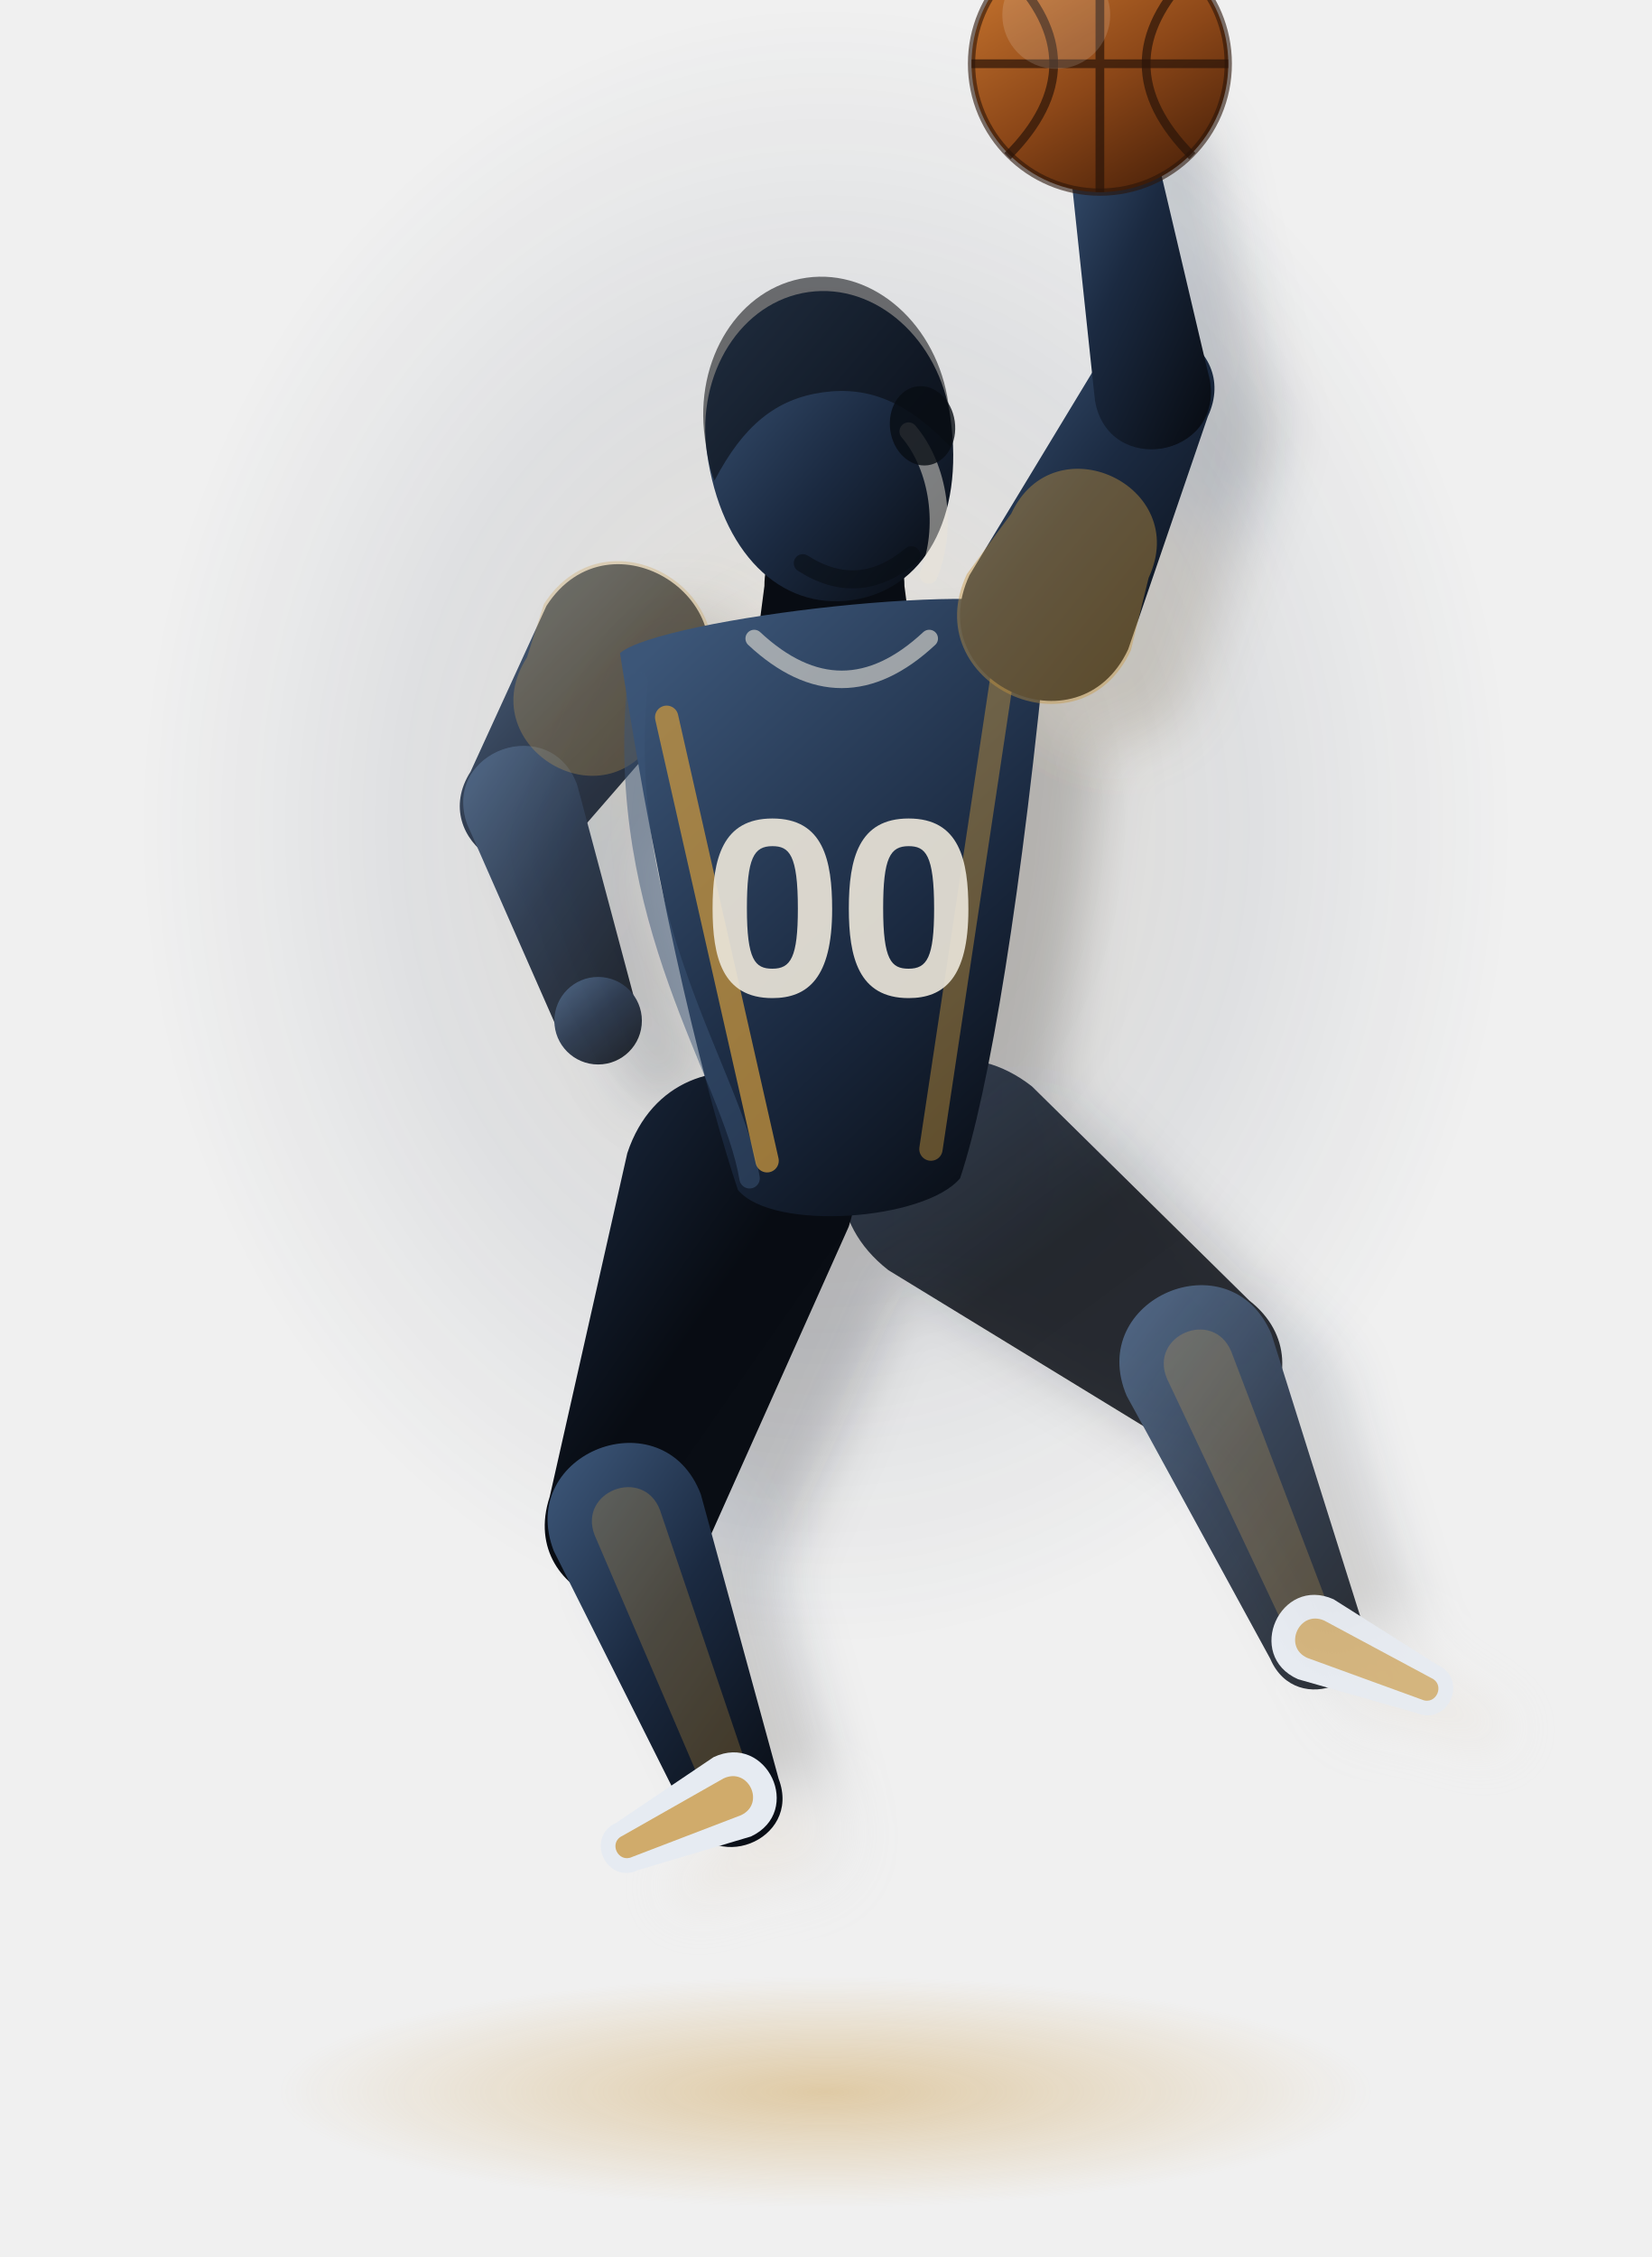
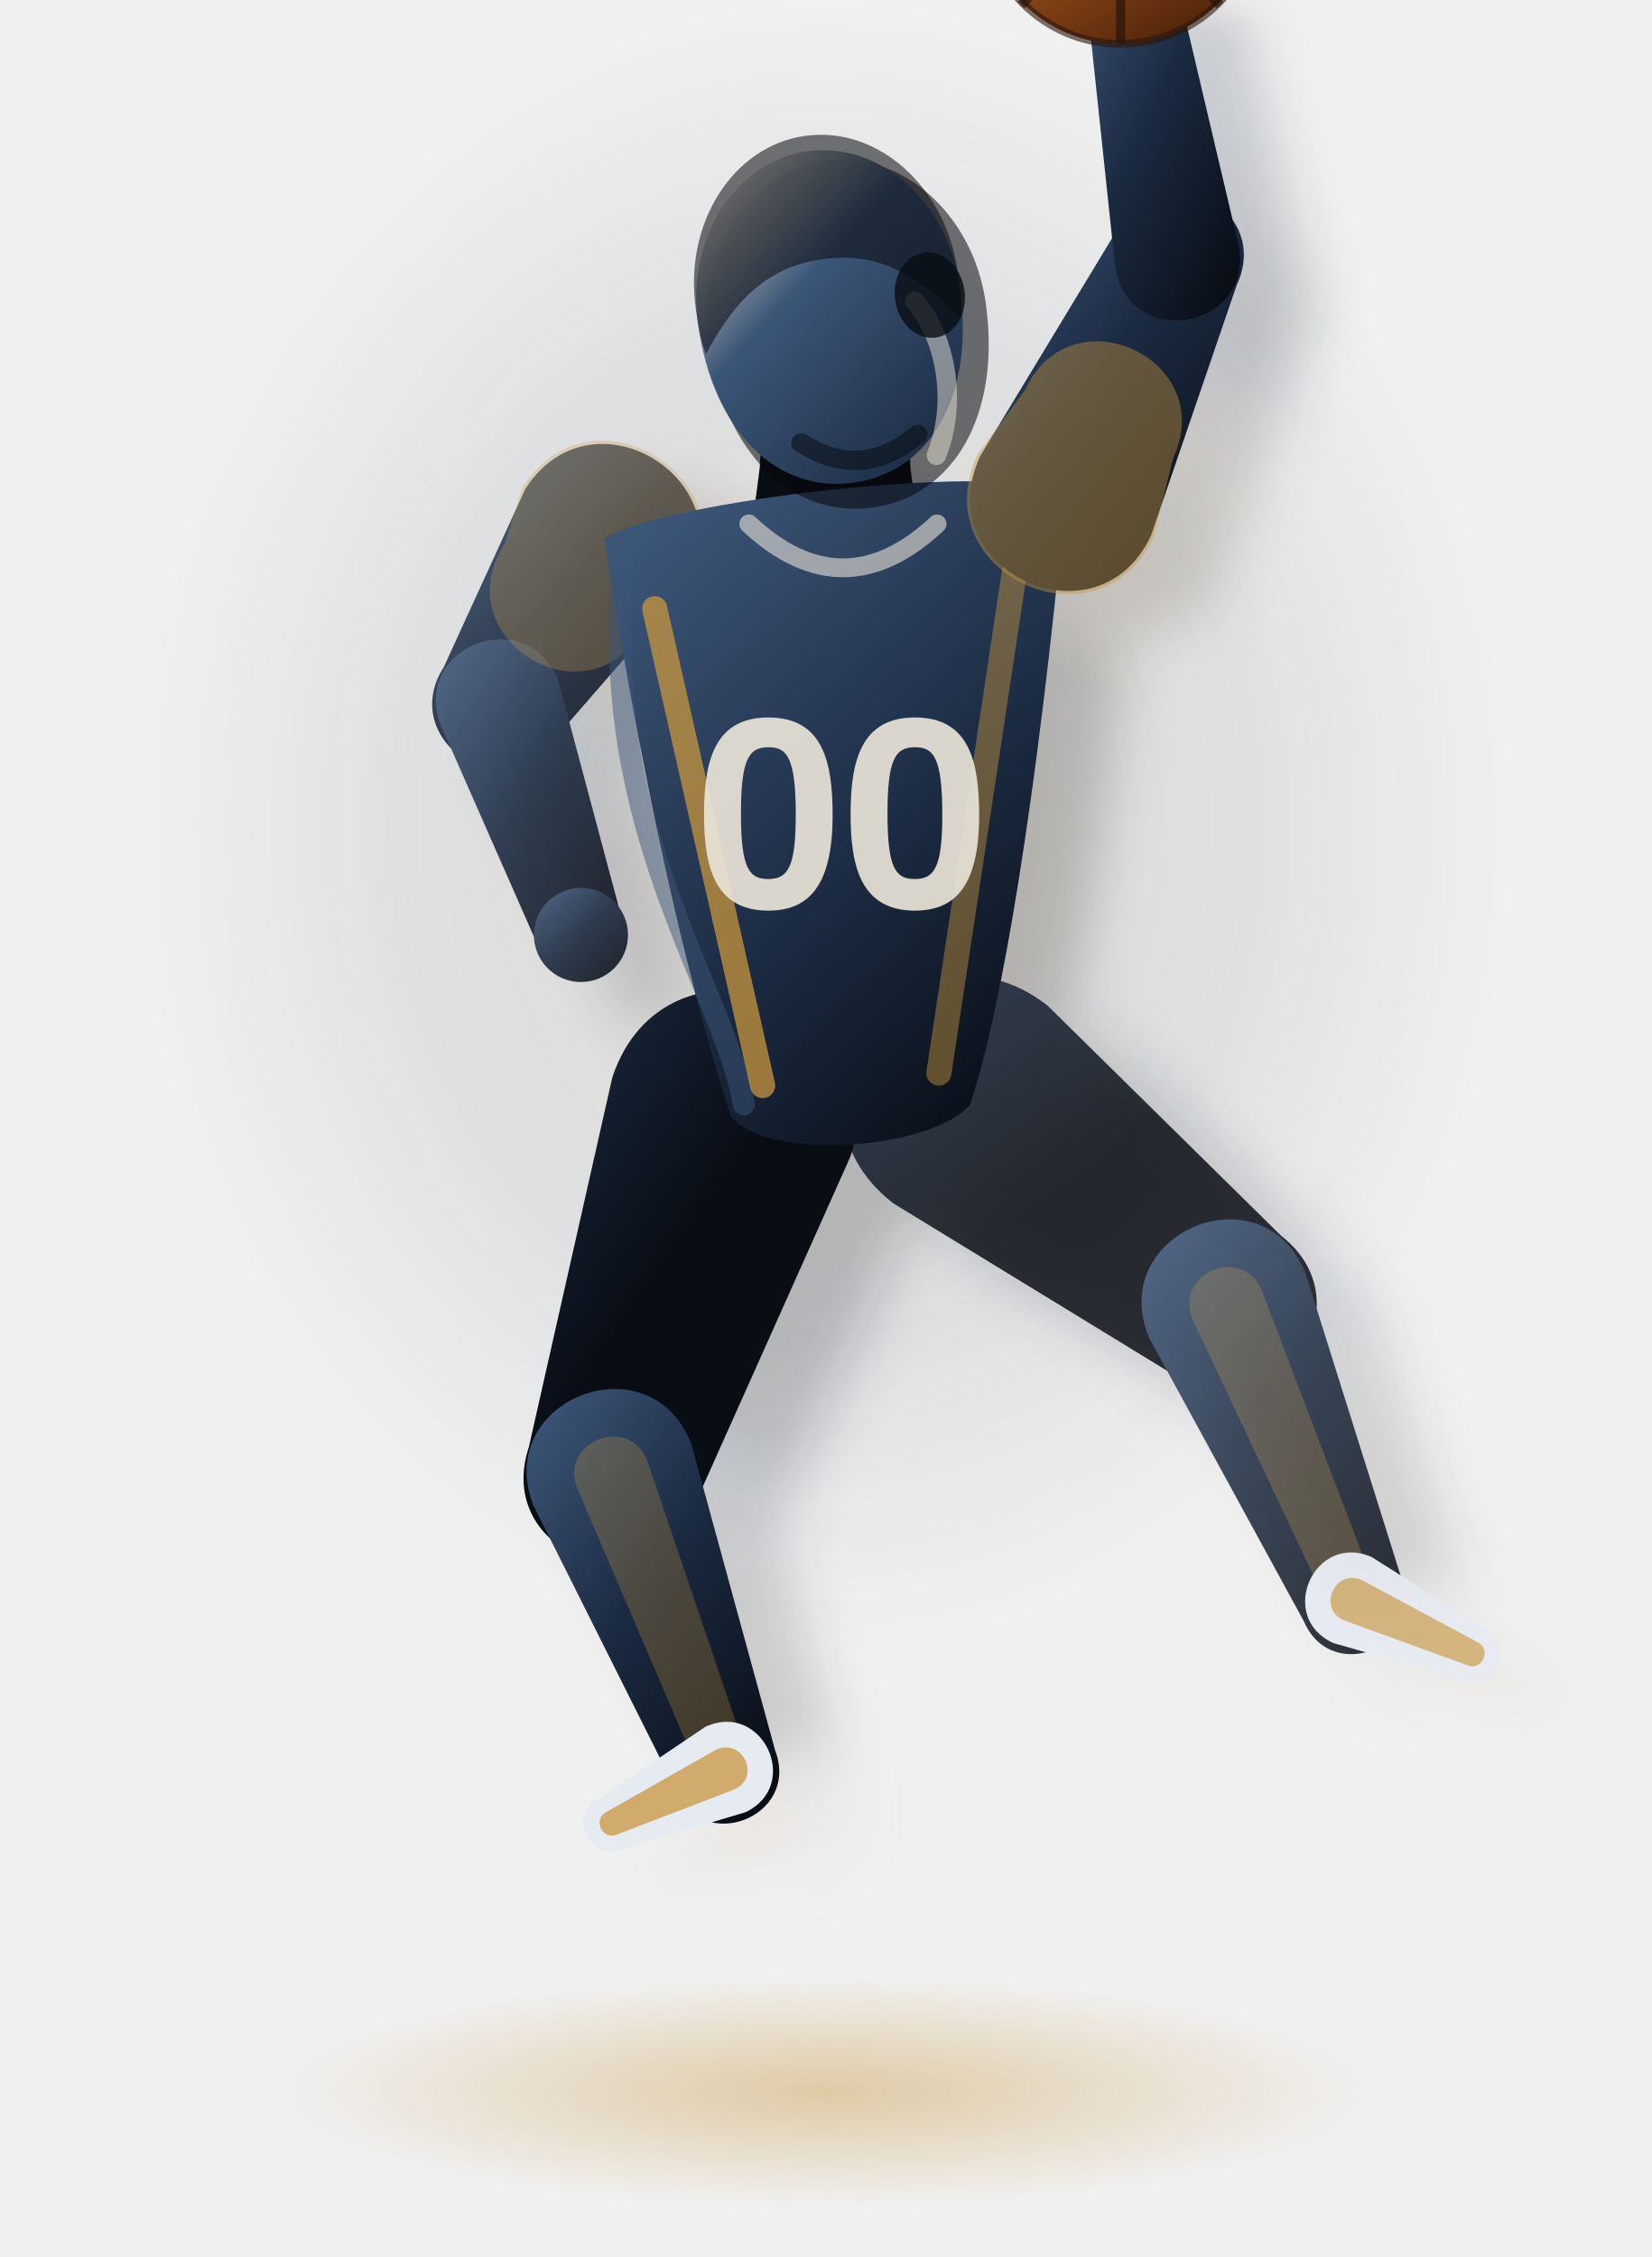
<svg xmlns="http://www.w3.org/2000/svg" viewBox="0 0 600 820" width="600" height="820" role="img" data-asset="athlete-dunk">
  <defs>
    <linearGradient id="body" x1="8%" y1="0%" x2="92%" y2="100%">
      <stop offset="0%" stop-color="var(--tp-l,#3C5678)" />
      <stop offset="46%" stop-color="var(--tp,#1B2A41)" />
      <stop offset="100%" stop-color="var(--tp-d,#080C13)" />
    </linearGradient>
    <linearGradient id="pants" x1="8%" y1="0%" x2="92%" y2="100%">
      <stop offset="0%" stop-color="var(--tp,#1B2A41)" />
      <stop offset="48%" stop-color="var(--tp-d,#080C13)" />
      <stop offset="100%" stop-color="#0A0E15" />
    </linearGradient>
    <linearGradient id="jersey" x1="20%" y1="0%" x2="85%" y2="100%">
      <stop offset="0%" stop-color="var(--tp-l,#3C5678)" />
      <stop offset="58%" stop-color="var(--tp,#1B2A41)" />
      <stop offset="100%" stop-color="var(--tp-d,#080C13)" />
    </linearGradient>
-     <linearGradient id="helm" x1="15%" y1="0%" x2="85%" y2="100%">
-       <stop offset="0%" stop-color="var(--tp-l,#3C5678)" />
-       <stop offset="55%" stop-color="var(--tp,#1B2A41)" />
-       <stop offset="100%" stop-color="var(--tp-d,#080C13)" />
+     <linearGradient id="helm" x1="18%" y1="0%" x2="82%" y2="100%">
+       <stop offset="0%" stop-color="var(--ta,#E9E4D8)" stop-opacity="0.9" />
+       <stop offset="38%" stop-color="var(--tp-l,#3C5678)" />
+       <stop offset="100%" stop-color="var(--tp,#1B2A41)" />
    </linearGradient>
    <linearGradient id="leather" x1="20%" y1="0%" x2="80%" y2="100%">
      <stop offset="0%" stop-color="#C9762F" />
      <stop offset="55%" stop-color="#8C4718" />
      <stop offset="100%" stop-color="#4A2109" />
    </linearGradient>
    <linearGradient id="wood" x1="0%" y1="0%" x2="100%" y2="0%">
      <stop offset="0%" stop-color="#E4C08A" />
      <stop offset="60%" stop-color="#B07C42" />
      <stop offset="100%" stop-color="#5C3A17" />
    </linearGradient>
    <radialGradient id="floor" cx="50%" cy="50%" r="50%">
      <stop offset="0%" stop-color="var(--ts,#C8963E)" stop-opacity="0.42" />
      <stop offset="100%" stop-color="var(--ts,#C8963E)" stop-opacity="0" />
    </radialGradient>
    <radialGradient id="backlight" cx="50%" cy="50%" r="50%">
      <stop offset="0%" stop-color="var(--ts,#C8963E)" stop-opacity="0.16" />
      <stop offset="62%" stop-color="var(--tp,#1B2A41)" stop-opacity="0.08" />
      <stop offset="100%" stop-color="var(--tp,#1B2A41)" stop-opacity="0" />
    </radialGradient>
    <filter id="soft" x="-20%" y="-20%" width="140%" height="140%">
      <feGaussianBlur stdDeviation="9" />
    </filter>
  </defs>
  <ellipse cx="300" cy="300" rx="250" ry="300" fill="url(#backlight)" />
  <ellipse cx="300" cy="760" rx="200" ry="42" fill="url(#floor)" />
-   <g transform="translate(300,780) scale(1.06) translate(-300,-780)">
+   <g transform="translate(300,782) scale(1.14) translate(-300,-782)">
    <g transform="translate(22,14)" opacity="0.2" filter="url(#soft)">
      <path d="M229.5,268C243.5,256 362.5,242 376.5,254C367.29,351 356.08,418 346.08,448C334.08,462.4 281.92,466.4 269.92,452C259.92,422 243.71,360 229.5,268Z" fill="#000" />
      <g opacity="1">
        <path d="M232.0,439.4L205.4,557.2C193.6,592.8 246.7,610.4 258.6,574.8L307.9,464.6C324.8,413.8 248.9,388.5 232.0,439.4Z" fill="url(#pants)" />
        <circle cx="232" cy="566" r="27" fill="url(#pants)" />
        <path d="M206.8,575.7L252.1,666.1C260.3,687.4 292.0,675.2 283.9,653.9L257.2,556.3C244.3,522.6 193.8,541.9 206.8,575.7Z" fill="url(#body)" />
        <path d="M220.8,570.3L260.5,662.9C264.4,672.9 279.3,667.1 275.5,657.1L243.2,561.7C237.5,546.7 215.0,555.3 220.8,570.3Z" fill="var(--ts,#C8963E)" opacity="0.28" />
        <path d="M261.6,646.4L228.2,668.9C217.3,674.0 224.9,690.3 235.8,685.1L274.4,673.6C292.6,665.0 279.8,637.9 261.6,646.4Z" fill="#E6EBF2" />
        <path d="M265.0,653.7L230.3,673.4C225.4,675.7 228.9,682.9 233.7,680.6L271.0,666.3C279.5,662.3 273.5,649.7 265.0,653.7Z" fill="var(--ts,#C8963E)" opacity="0.75" />
      </g>
      <g opacity="0.84">
        <path d="M321.5,479.5L410.8,534.1C440.3,557.2 474.8,513.0 445.2,489.9L370.7,416.5C328.5,383.5 279.2,446.5 321.5,479.5Z" fill="url(#pants)" />
        <circle cx="428" cy="512" r="27" fill="url(#pants)" />
        <path d="M403.2,522.6L452.4,612.7C461.3,633.6 492.6,620.3 483.6,599.3L452.8,501.4C438.7,468.1 389.0,489.3 403.2,522.6Z" fill="url(#body)" />
        <path d="M417.0,516.7L460.6,609.1C464.8,619.0 479.6,612.7 475.4,602.9L439.0,507.3C432.7,492.5 410.7,501.9 417.0,516.7Z" fill="var(--ts,#C8963E)" opacity="0.28" />
        <path d="M461.9,619.7L502.3,631.2C513.3,636.1 520.7,619.7 509.7,614.8L474.1,592.3C455.8,584.1 443.5,611.5 461.9,619.7Z" fill="#E6EBF2" />
        <path d="M465.1,612.4L504.4,626.7C509.3,628.8 512.5,621.5 507.6,619.3L470.9,599.6C462.3,595.8 456.6,608.6 465.1,612.4Z" fill="var(--ts,#C8963E)" opacity="0.75" />
      </g>
      <g opacity="1">
        <path d="M403.7,266.7L431.0,186.9C442.9,161.4 404.9,143.6 393.0,169.1L349.3,241.3C332.3,277.7 386.7,303.1 403.7,266.7Z" fill="url(#body)" />
        <circle cx="412" cy="178" r="20" fill="url(#body)" />
        <path d="M431.7,174.6L409.8,81.7C406.7,63.2 379.1,67.9 382.2,86.3L392.3,181.4C396.8,207.8 436.2,201.1 431.7,174.6Z" fill="url(#body)" />
        <circle cx="396" cy="84" r="15" fill="url(#body)" />
        <path d="M404.6,267.1L410.7,242.2C425.5,210.6 378.3,188.6 363.6,220.2L348.4,240.9C330.8,278.5 387.0,304.8 404.6,267.1Z" fill="var(--ts,#C8963E)" opacity="0.42" />
      </g>
      <g opacity="0.88">
        <path d="M204.3,251.8L178.3,308.6C163.1,332.3 198.4,355.0 213.7,331.4L254.7,284.2C276.5,250.5 226.1,218.0 204.3,251.8Z" fill="url(#body)" />
        <circle cx="196" cy="320" r="20" fill="url(#body)" />
        <path d="M177.1,326.6L208.8,398.6C215.0,416.3 241.4,407.1 235.2,389.4L214.9,313.4C206.0,288.1 168.2,301.3 177.1,326.6Z" fill="url(#body)" />
        <circle cx="222" cy="394" r="15" fill="url(#body)" />
        <path d="M203.4,251.2L197.6,269.5C178.7,298.8 222.4,327.0 241.3,297.7L255.6,284.8C278.1,249.9 225.9,216.3 203.4,251.2Z" fill="var(--ts,#C8963E)" opacity="0.3" />
      </g>
    </g>
    <g opacity="0.84">
      <path d="M321.5,479.5L410.8,534.1C440.3,557.2 474.8,513.0 445.2,489.9L370.7,416.5C328.5,383.5 279.2,446.5 321.5,479.5Z" fill="url(#pants)" />
      <circle cx="428" cy="512" r="27" fill="url(#pants)" />
      <path d="M403.2,522.6L452.4,612.7C461.3,633.6 492.6,620.3 483.6,599.3L452.8,501.4C438.7,468.1 389.0,489.3 403.2,522.6Z" fill="url(#body)" />
      <path d="M417.0,516.7L460.6,609.1C464.8,619.0 479.6,612.7 475.4,602.9L439.0,507.3C432.7,492.5 410.7,501.9 417.0,516.7Z" fill="var(--ts,#C8963E)" opacity="0.28" />
      <path d="M461.9,619.7L502.3,631.2C513.3,636.1 520.7,619.7 509.7,614.8L474.1,592.3C455.8,584.1 443.5,611.5 461.9,619.7Z" fill="#E6EBF2" />
      <path d="M465.1,612.4L504.4,626.7C509.3,628.8 512.5,621.5 507.6,619.3L470.9,599.6C462.3,595.8 456.6,608.6 465.1,612.4Z" fill="var(--ts,#C8963E)" opacity="0.75" />
    </g>
    <g opacity="0.88">
      <path d="M204.3,251.8L178.3,308.6C163.1,332.3 198.4,355.0 213.7,331.4L254.7,284.2C276.5,250.5 226.1,218.0 204.3,251.8Z" fill="url(#body)" />
      <circle cx="196" cy="320" r="20" fill="url(#body)" />
      <path d="M177.1,326.6L208.8,398.6C215.0,416.3 241.4,407.1 235.2,389.4L214.9,313.4C206.0,288.1 168.2,301.3 177.1,326.6Z" fill="url(#body)" />
      <circle cx="222" cy="394" r="15" fill="url(#body)" />
      <path d="M203.4,251.2L197.6,269.5C178.7,298.8 222.4,327.0 241.3,297.7L255.6,284.8C278.1,249.9 225.9,216.3 203.4,251.2Z" fill="var(--ts,#C8963E)" opacity="0.3" />
    </g>
    <path d="M279.0,245.0L273.0,291.0C273.0,331.2 333.0,331.2 333.0,291.0L327.0,245.0C327.0,212.8 279.0,212.8 279.0,245.0Z" fill="var(--tp-d,#080C13)" />
    <g opacity="1">
      <path d="M232.0,439.4L205.4,557.2C193.6,592.8 246.7,610.4 258.6,574.8L307.9,464.6C324.8,413.8 248.9,388.5 232.0,439.4Z" fill="url(#pants)" />
      <circle cx="232" cy="566" r="27" fill="url(#pants)" />
      <path d="M206.8,575.7L252.1,666.1C260.3,687.4 292.0,675.2 283.9,653.9L257.2,556.3C244.3,522.6 193.8,541.9 206.8,575.7Z" fill="url(#body)" />
      <path d="M220.8,570.3L260.5,662.9C264.4,672.9 279.3,667.1 275.5,657.1L243.2,561.7C237.5,546.7 215.0,555.3 220.8,570.3Z" fill="var(--ts,#C8963E)" opacity="0.28" />
      <path d="M261.6,646.4L228.2,668.9C217.3,674.0 224.9,690.3 235.8,685.1L274.4,673.6C292.6,665.0 279.8,637.9 261.6,646.4Z" fill="#E6EBF2" />
      <path d="M265.0,653.7L230.3,673.4C225.4,675.7 228.9,682.9 233.7,680.6L271.0,666.3C279.5,662.3 273.5,649.7 265.0,653.7Z" fill="var(--ts,#C8963E)" opacity="0.75" />
    </g>
    <path d="M229.5,268C243.5,256 362.5,242 376.5,254C367.29,351 356.08,418 346.08,448C334.08,462.4 281.92,466.4 269.92,452C259.92,422 243.71,360 229.5,268Z" fill="url(#jersey)" />
    <path d="M235.5,278C227.5,360 267.92,412 273.92,448" stroke="var(--tp-l,#3C5678)" stroke-width="7" fill="none" opacity="0.5" stroke-linecap="round" />
    <path d="M245.5,290L279.92,442" stroke="var(--ts,#C8963E)" stroke-width="8" opacity="0.75" stroke-linecap="round" />
    <path d="M360.5,276L336.08,438" stroke="var(--ts,#C8963E)" stroke-width="8" opacity="0.45" stroke-linecap="round" />
    <path d="M275.5,263Q305.5,291 335.5,263" stroke="var(--ta,#E9E4D8)" stroke-width="6" fill="none" opacity="0.6" stroke-linecap="round" />
    <text class="jersey-num" x="305.5" y="385.5" font-family="'Archivo Black','Helvetica Neue',Impact,'Arial Narrow',sans-serif" font-size="84" font-weight="900" fill="var(--ta,#E9E4D8)" text-anchor="middle" opacity="0.92">00</text>
    <g transform="translate(300,186) scale(1.24) translate(-300,-186)">
      <g transform="rotate(-8 300 186)">
+         <path d="M264,192a36,42 0 0 1 72,0c0,29 -15,48 -36,48s-36,-19 -36,-48Z" fill="#05070B" opacity="0.55" transform="translate(4,5)" />
        <path d="M266,192a34,40 0 0 1 68,0c0,28 -14,46 -34,46s-34,-18 -34,-46Z" fill="url(#helm)" />
        <path d="M266,188a34,40 0 0 1 68,0c0,4 0,8 -1,12c-10,-14 -20,-20 -33,-20s-23,6 -33,20c-1,-4 -1,-8 -1,-12Z" fill="#080A0D" opacity="0.55" />
        <path d="M322,194c7,11 7,28 0,40" stroke="var(--ta,#E9E4D8)" stroke-width="5" fill="none" opacity="0.5" stroke-linecap="round" />
        <path d="M326,204a9,11 0 1 1 0.1,0" fill="var(--tp-d,#080C13)" opacity="0.8" />
        <path d="M288,226q14,12 30,2" stroke="var(--tp-d,#080C13)" stroke-width="5" fill="none" opacity="0.55" stroke-linecap="round" />
      </g>
    </g>
    <g opacity="1">
      <path d="M403.7,266.7L431.0,186.9C442.9,161.4 404.9,143.6 393.0,169.1L349.3,241.3C332.3,277.7 386.7,303.1 403.7,266.7Z" fill="url(#body)" />
      <circle cx="412" cy="178" r="20" fill="url(#body)" />
      <path d="M431.7,174.6L409.8,81.7C406.7,63.2 379.1,67.9 382.2,86.3L392.3,181.4C396.8,207.8 436.2,201.1 431.7,174.6Z" fill="url(#body)" />
      <circle cx="396" cy="84" r="15" fill="url(#body)" />
      <path d="M404.6,267.1L410.7,242.2C425.5,210.6 378.3,188.6 363.6,220.2L348.4,240.9C330.8,278.5 387.0,304.8 404.6,267.1Z" fill="var(--ts,#C8963E)" opacity="0.42" />
    </g>
    <g>
      <circle cx="394" cy="66" r="44" fill="url(#leather)" />
      <circle cx="394" cy="66" r="44" fill="none" stroke="#2A1408" stroke-width="2.5" opacity="0.6" />
      <path d="M350,66h88M394,22v88" stroke="#2A1408" stroke-width="3" opacity="0.7" />
      <path d="M362.32,34.32q31.68,31.68 0,63.36M425.68,34.32q-31.68,31.68 0,63.36" stroke="#2A1408" stroke-width="3" fill="none" opacity="0.7" />
      <circle cx="379.04" cy="49.28" r="18.48" fill="#FFFFFF" opacity="0.14" />
    </g>
  </g>
</svg>
